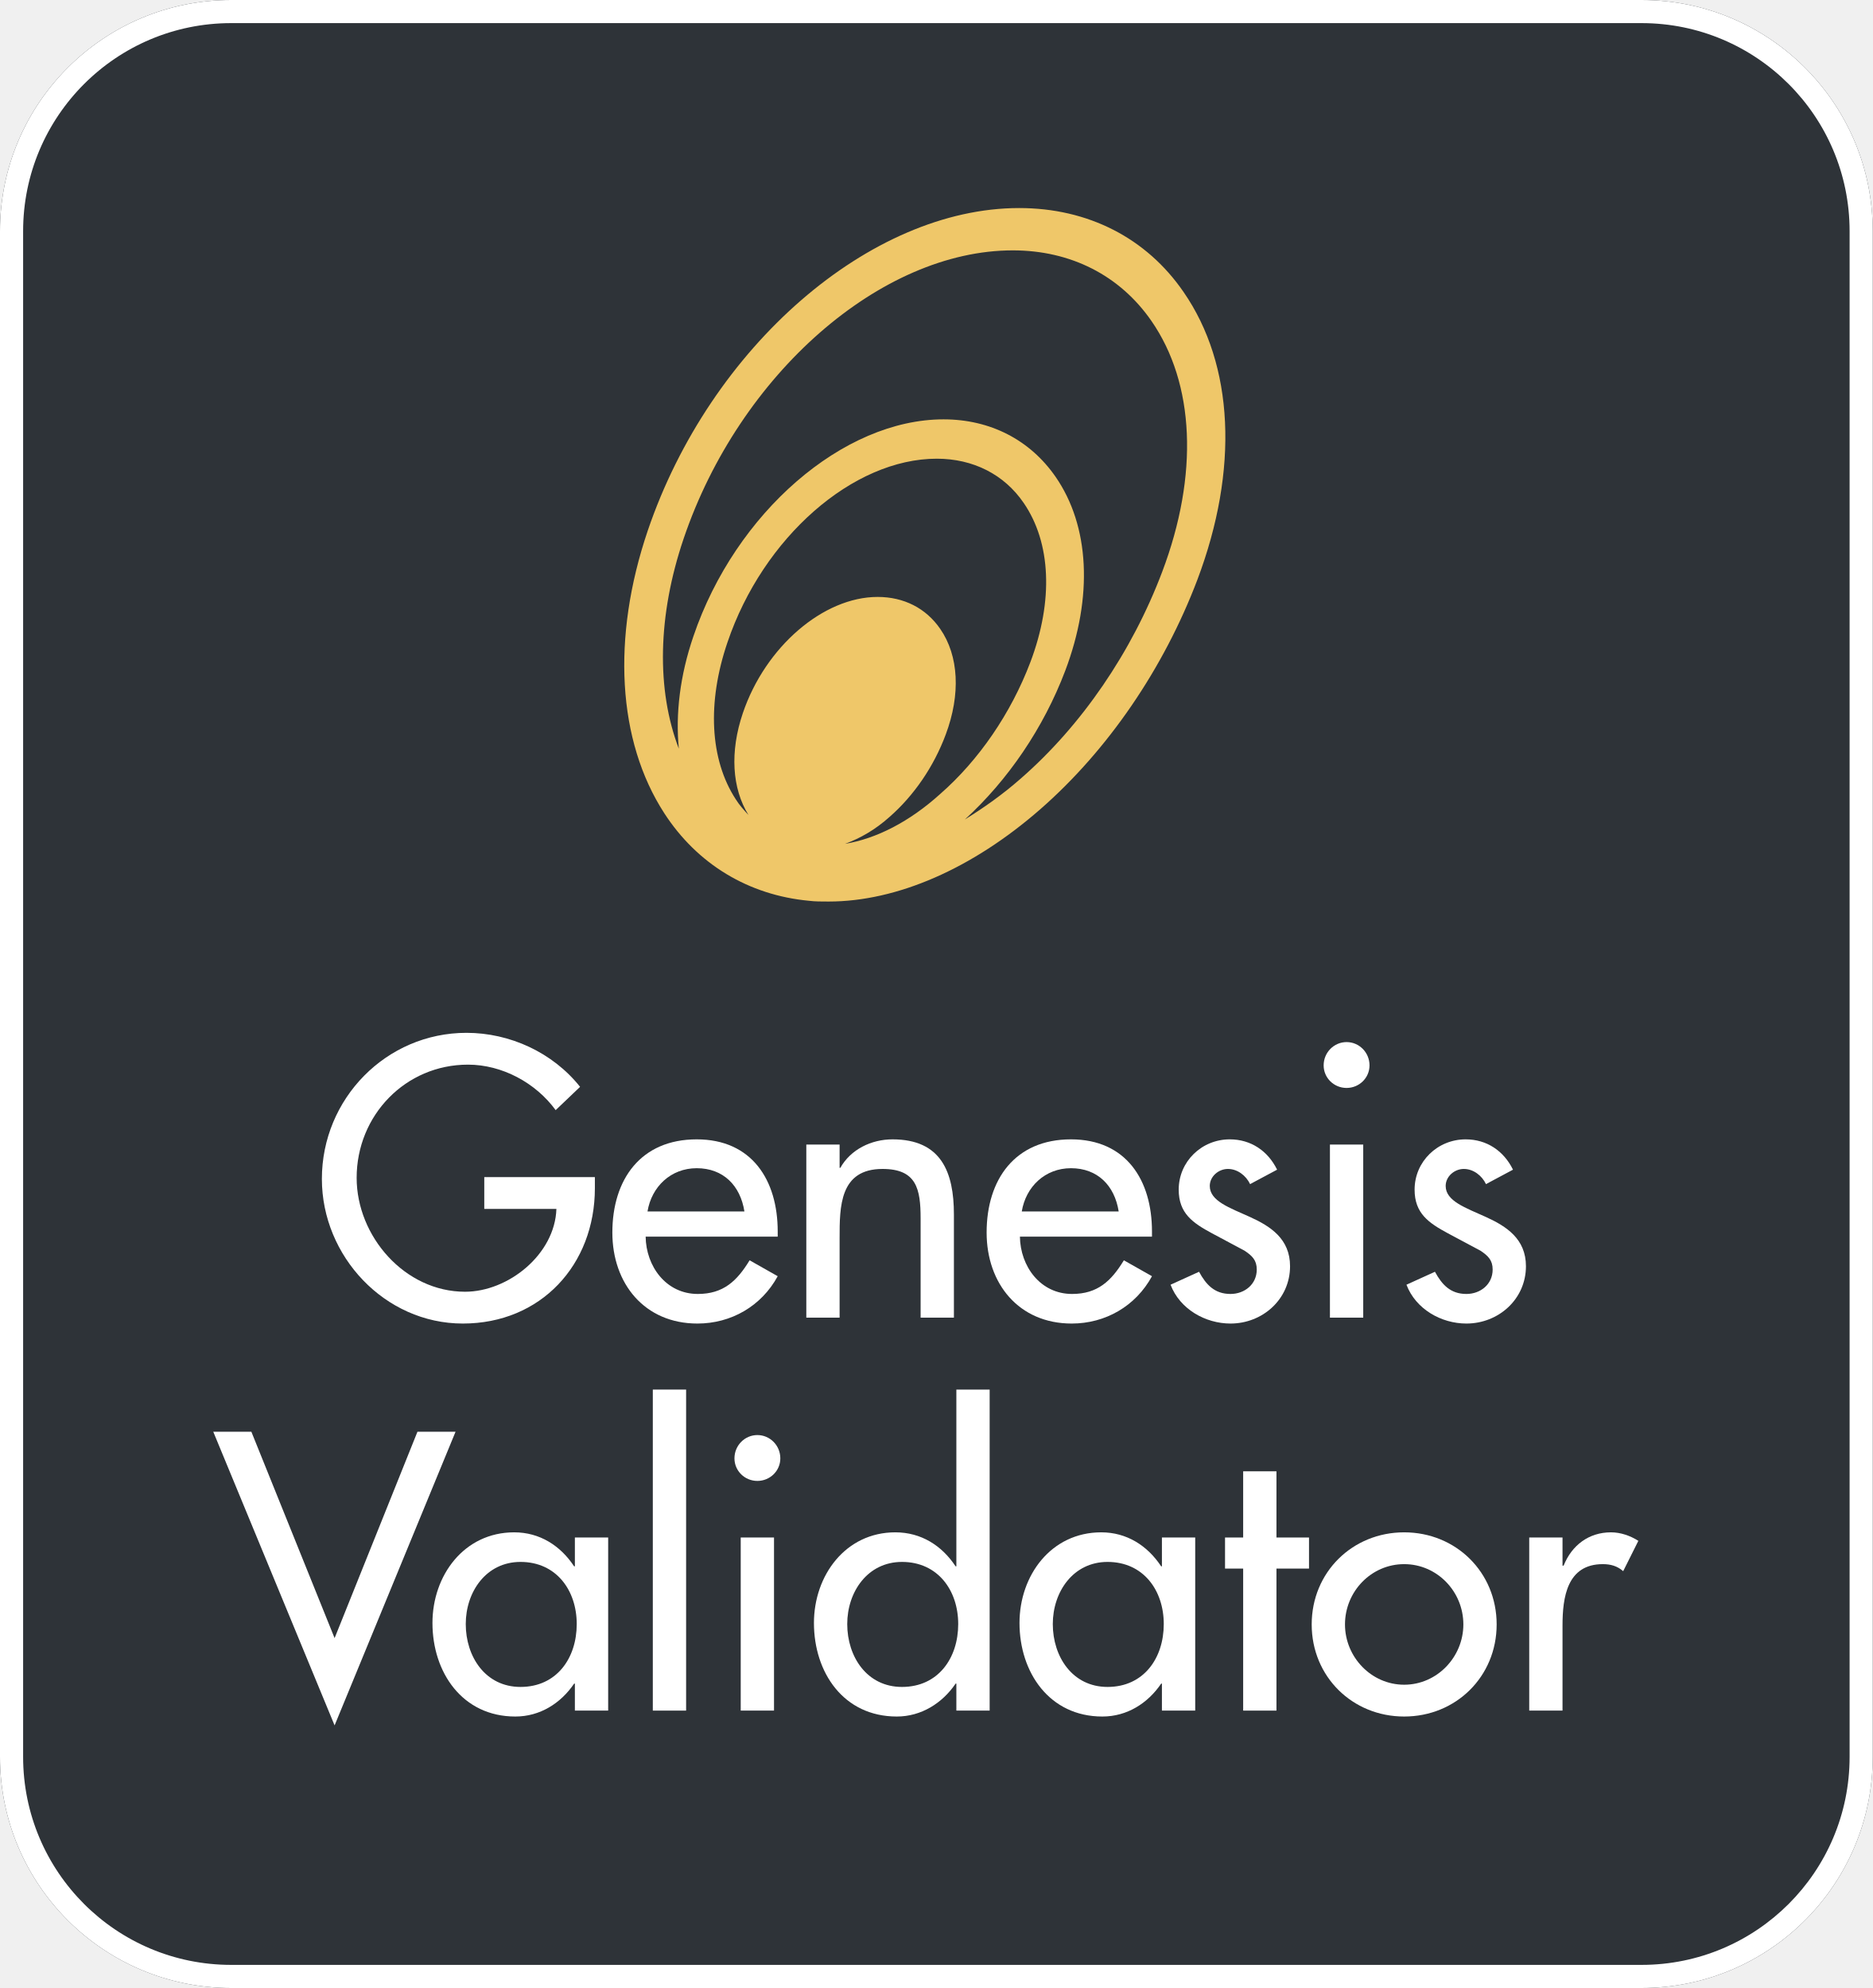
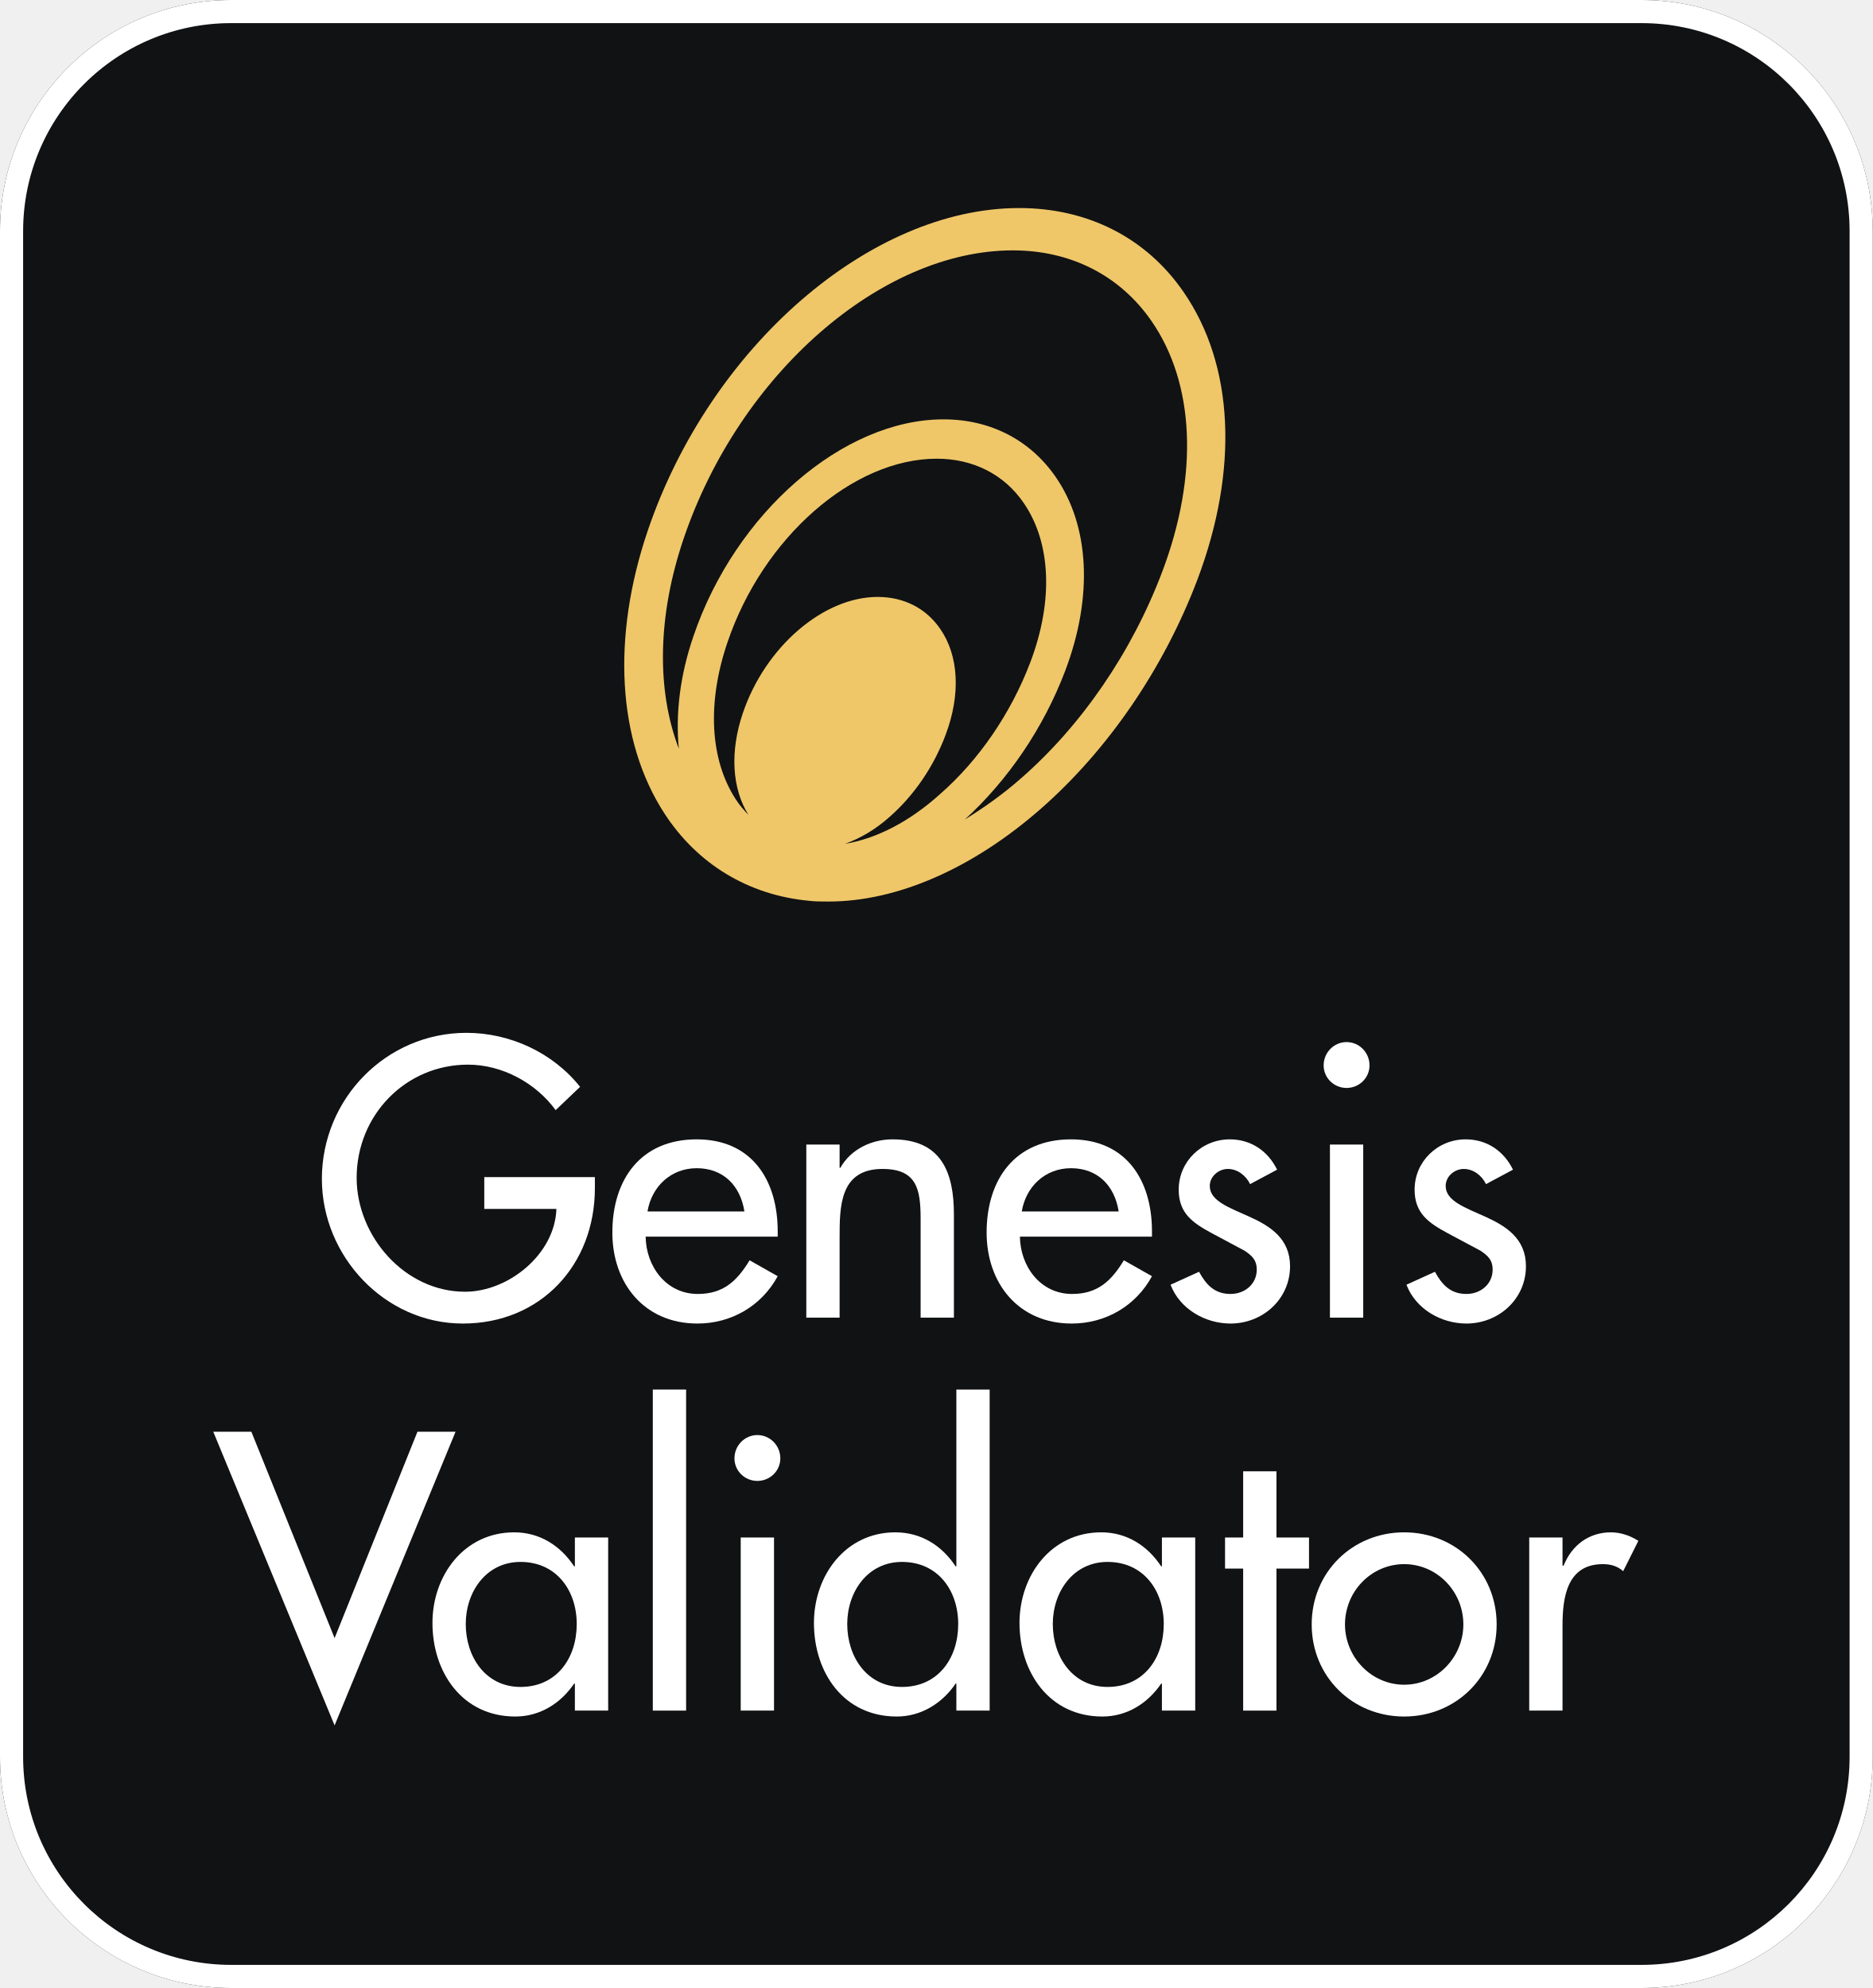
<svg xmlns="http://www.w3.org/2000/svg" width="81" height="86" viewBox="0 0 81 86" fill="none">
-   <path d="M0 10C0 4.477 4.477 0 10 0H71C76.523 0 81 4.477 81 10V76C81 81.523 76.523 86 71 86H10C4.477 86 0 81.523 0 76V10Z" fill="#2E3338" />
+   <path d="M0 10C0 4.477 4.477 0 10 0H71C76.523 0 81 4.477 81 10V76C81 81.523 76.523 86 71 86H10C4.477 86 0 81.523 0 76V10Z" fill="#111214" />
  <path fill-rule="evenodd" clip-rule="evenodd" d="M71 1H10C5.029 1 1 5.029 1 10V76C1 80.971 5.029 85 10 85H71C75.971 85 80 80.971 80 76V10C80 5.029 75.971 1 71 1ZM10 0C4.477 0 0 4.477 0 10V76C0 81.523 4.477 86 10 86H71C76.523 86 81 81.523 81 76V10C81 4.477 76.523 0 71 0H10Z" fill="white" />
  <path d="M51.191 12.63C49.588 10.297 47.061 9 44.082 9C37.636 9 30.721 14.997 28.017 22.955C26.446 27.59 26.705 32.047 28.729 35.175C30.154 37.379 32.373 38.724 34.996 38.968C35.255 39 35.515 39 35.839 39C38.802 39 42.057 37.574 44.989 35.013C47.92 32.452 50.333 28.919 51.79 25.078C53.588 20.313 53.377 15.791 51.191 12.63ZM36.551 36.504C37.215 36.261 37.863 35.888 38.478 35.337C39.531 34.413 40.389 33.165 40.907 31.771C41.555 30.037 41.474 28.368 40.664 27.201C40.049 26.31 39.094 25.823 37.96 25.823C35.612 25.823 33.102 27.979 32.13 30.848C31.563 32.517 31.66 34.105 32.373 35.256C32.178 35.045 31.984 34.835 31.822 34.575C30.705 32.857 30.575 30.394 31.466 27.784C33.005 23.246 36.891 19.843 40.519 19.843C42.09 19.843 43.434 20.523 44.276 21.755C45.458 23.473 45.572 25.985 44.567 28.643C43.725 30.864 42.333 32.89 40.664 34.349C39.337 35.548 37.911 36.277 36.551 36.504ZM50.268 24.737C48.956 28.206 46.786 31.383 44.146 33.684C43.353 34.381 42.543 34.948 41.733 35.451C43.596 33.749 45.134 31.496 46.074 29.016C47.288 25.807 47.126 22.744 45.653 20.621C44.551 19.032 42.835 18.141 40.81 18.141C36.47 18.141 31.806 22.177 29.992 27.525C29.409 29.227 29.215 30.88 29.361 32.387C28.389 29.843 28.438 26.634 29.571 23.295C31.984 16.18 38.106 10.831 43.806 10.831C46.316 10.831 48.438 11.917 49.798 13.878C51.677 16.585 51.855 20.54 50.268 24.737Z" fill="#EFC769" />
  <path d="M20.946 50.92V52.296H24.066C24.002 54.264 21.986 55.88 20.114 55.88C17.506 55.88 15.426 53.48 15.426 50.952C15.426 48.248 17.538 46.056 20.242 46.056C21.714 46.056 23.17 46.84 24.034 48.024L25.09 47.016C23.906 45.528 22.05 44.68 20.178 44.68C16.706 44.68 13.922 47.528 13.922 51C13.922 54.344 16.642 57.256 20.018 57.256C23.394 57.256 25.73 54.712 25.73 51.4V50.92H20.946Z" fill="white" />
  <path d="M33.638 53.496V53.272C33.638 51.048 32.518 49.288 30.134 49.288C27.718 49.288 26.486 51.016 26.486 53.32C26.486 55.528 27.878 57.256 30.166 57.256C31.622 57.256 32.934 56.504 33.638 55.208L32.422 54.52C31.878 55.416 31.286 55.976 30.182 55.976C28.806 55.976 27.942 54.776 27.926 53.496H33.638ZM28.006 52.408C28.182 51.336 29.014 50.536 30.134 50.536C31.286 50.536 32.022 51.288 32.198 52.408H28.006Z" fill="white" />
  <path d="M36.315 49.512H34.875V57H36.315V53.56C36.315 52.2 36.315 50.568 38.171 50.568C39.643 50.568 39.819 51.432 39.819 52.712V57H41.259V52.536C41.259 50.712 40.715 49.288 38.603 49.288C37.691 49.288 36.795 49.72 36.347 50.52H36.315V49.512Z" fill="white" />
  <path d="M49.826 53.496V53.272C49.826 51.048 48.706 49.288 46.322 49.288C43.906 49.288 42.674 51.016 42.674 53.32C42.674 55.528 44.066 57.256 46.354 57.256C47.81 57.256 49.122 56.504 49.826 55.208L48.61 54.52C48.066 55.416 47.474 55.976 46.37 55.976C44.994 55.976 44.13 54.776 44.114 53.496H49.826ZM44.194 52.408C44.37 51.336 45.202 50.536 46.322 50.536C47.474 50.536 48.21 51.288 48.386 52.408H44.194Z" fill="white" />
  <path d="M55.238 50.6C54.838 49.784 54.102 49.288 53.19 49.288C51.974 49.288 50.982 50.248 50.982 51.464C50.982 52.488 51.59 52.904 52.422 53.352L53.83 54.104C54.166 54.328 54.358 54.52 54.358 54.92C54.358 55.56 53.83 55.976 53.222 55.976C52.534 55.976 52.166 55.576 51.862 55.016L50.63 55.576C51.03 56.632 52.134 57.256 53.222 57.256C54.614 57.256 55.798 56.2 55.798 54.776C55.798 53.592 54.95 53.048 54.07 52.648C53.19 52.248 52.326 51.96 52.326 51.304C52.326 50.888 52.71 50.568 53.11 50.568C53.526 50.568 53.894 50.856 54.07 51.224L55.238 50.6Z" fill="white" />
  <path d="M58.963 49.512H57.523V57H58.963V49.512ZM58.243 45.08C57.699 45.08 57.251 45.528 57.251 46.088C57.251 46.632 57.699 47.064 58.243 47.064C58.787 47.064 59.235 46.632 59.235 46.088C59.235 45.528 58.787 45.08 58.243 45.08Z" fill="white" />
  <path d="M65.441 50.6C65.041 49.784 64.305 49.288 63.393 49.288C62.177 49.288 61.185 50.248 61.185 51.464C61.185 52.488 61.793 52.904 62.625 53.352L64.033 54.104C64.369 54.328 64.561 54.52 64.561 54.92C64.561 55.56 64.033 55.976 63.425 55.976C62.737 55.976 62.369 55.576 62.065 55.016L60.833 55.576C61.233 56.632 62.337 57.256 63.425 57.256C64.817 57.256 66.001 56.2 66.001 54.776C66.001 53.592 65.153 53.048 64.273 52.648C63.393 52.248 62.529 51.96 62.529 51.304C62.529 50.888 62.913 50.568 63.313 50.568C63.729 50.568 64.097 50.856 64.273 51.224L65.441 50.6Z" fill="white" />
  <path d="M10.872 61.936H9.224L14.472 74.64L19.704 61.936H18.056L14.472 70.864L10.872 61.936Z" fill="white" />
  <path d="M22.513 72.976C20.993 72.976 20.145 71.664 20.145 70.256C20.145 68.864 21.025 67.568 22.513 67.568C24.065 67.568 24.945 68.8 24.945 70.256C24.945 71.728 24.081 72.976 22.513 72.976ZM26.305 66.512H24.865V67.76H24.833C24.241 66.864 23.345 66.288 22.241 66.288C20.065 66.288 18.705 68.16 18.705 70.208C18.705 72.352 20.001 74.256 22.289 74.256C23.361 74.256 24.257 73.68 24.833 72.832H24.865V74H26.305V66.512Z" fill="white" />
  <path d="M29.676 60.112H28.236V74H29.676V60.112Z" fill="white" />
  <path d="M33.478 66.512H32.038V74H33.478V66.512ZM32.758 62.08C32.215 62.08 31.767 62.528 31.767 63.088C31.767 63.632 32.215 64.064 32.758 64.064C33.303 64.064 33.751 63.632 33.751 63.088C33.751 62.528 33.303 62.08 32.758 62.08Z" fill="white" />
  <path d="M39.013 72.976C37.493 72.976 36.645 71.664 36.645 70.256C36.645 68.864 37.525 67.568 39.013 67.568C40.565 67.568 41.445 68.8 41.445 70.256C41.445 71.728 40.581 72.976 39.013 72.976ZM41.365 74H42.805V60.112H41.365V67.76H41.333C40.741 66.864 39.845 66.288 38.725 66.288C36.565 66.288 35.205 68.16 35.205 70.208C35.205 72.352 36.485 74.256 38.789 74.256C39.845 74.256 40.757 73.68 41.333 72.832H41.365V74Z" fill="white" />
  <path d="M47.904 72.976C46.384 72.976 45.536 71.664 45.536 70.256C45.536 68.864 46.416 67.568 47.904 67.568C49.456 67.568 50.336 68.8 50.336 70.256C50.336 71.728 49.472 72.976 47.904 72.976ZM51.696 66.512H50.256V67.76H50.224C49.632 66.864 48.736 66.288 47.632 66.288C45.456 66.288 44.096 68.16 44.096 70.208C44.096 72.352 45.392 74.256 47.68 74.256C48.752 74.256 49.648 73.68 50.224 72.832H50.256V74H51.696V66.512Z" fill="white" />
  <path d="M55.21 67.856H56.618V66.512H55.21V63.648H53.77V66.512H52.986V67.856H53.77V74H55.21V67.856Z" fill="white" />
  <path d="M60.734 66.288C58.494 66.288 56.734 68.016 56.734 70.272C56.734 72.528 58.494 74.256 60.734 74.256C62.974 74.256 64.734 72.528 64.734 70.272C64.734 68.016 62.974 66.288 60.734 66.288ZM60.734 67.664C62.158 67.664 63.294 68.848 63.294 70.272C63.294 71.68 62.158 72.88 60.734 72.88C59.31 72.88 58.174 71.68 58.174 70.272C58.174 68.848 59.31 67.664 60.734 67.664Z" fill="white" />
  <path d="M67.583 66.512H66.143V74H67.583V70.32C67.583 69.104 67.775 67.664 69.327 67.664C69.663 67.664 69.951 67.744 70.207 67.968L70.863 66.656C70.511 66.432 70.095 66.288 69.679 66.288C68.719 66.288 67.983 66.848 67.631 67.728H67.583V66.512Z" fill="white" />
</svg>
